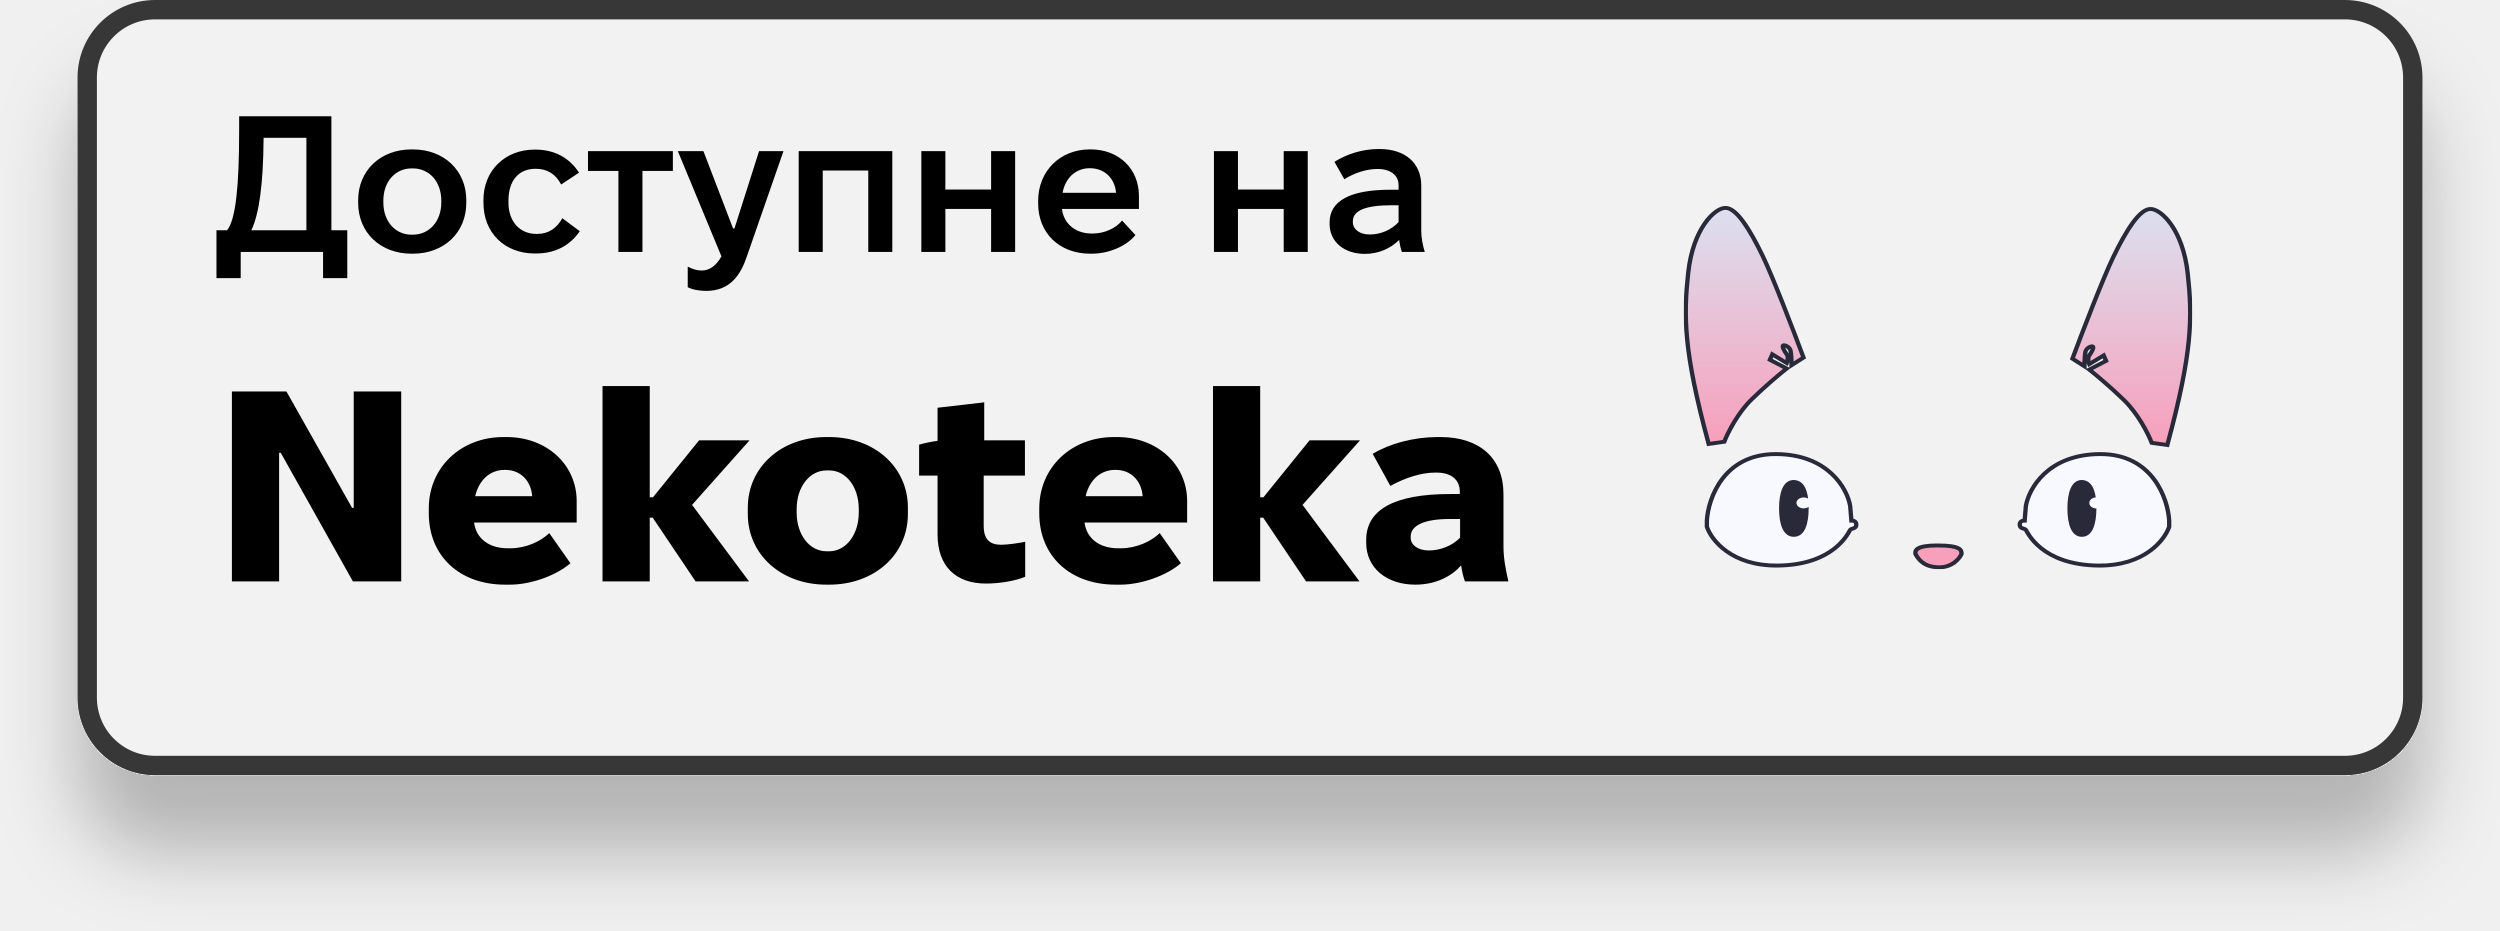
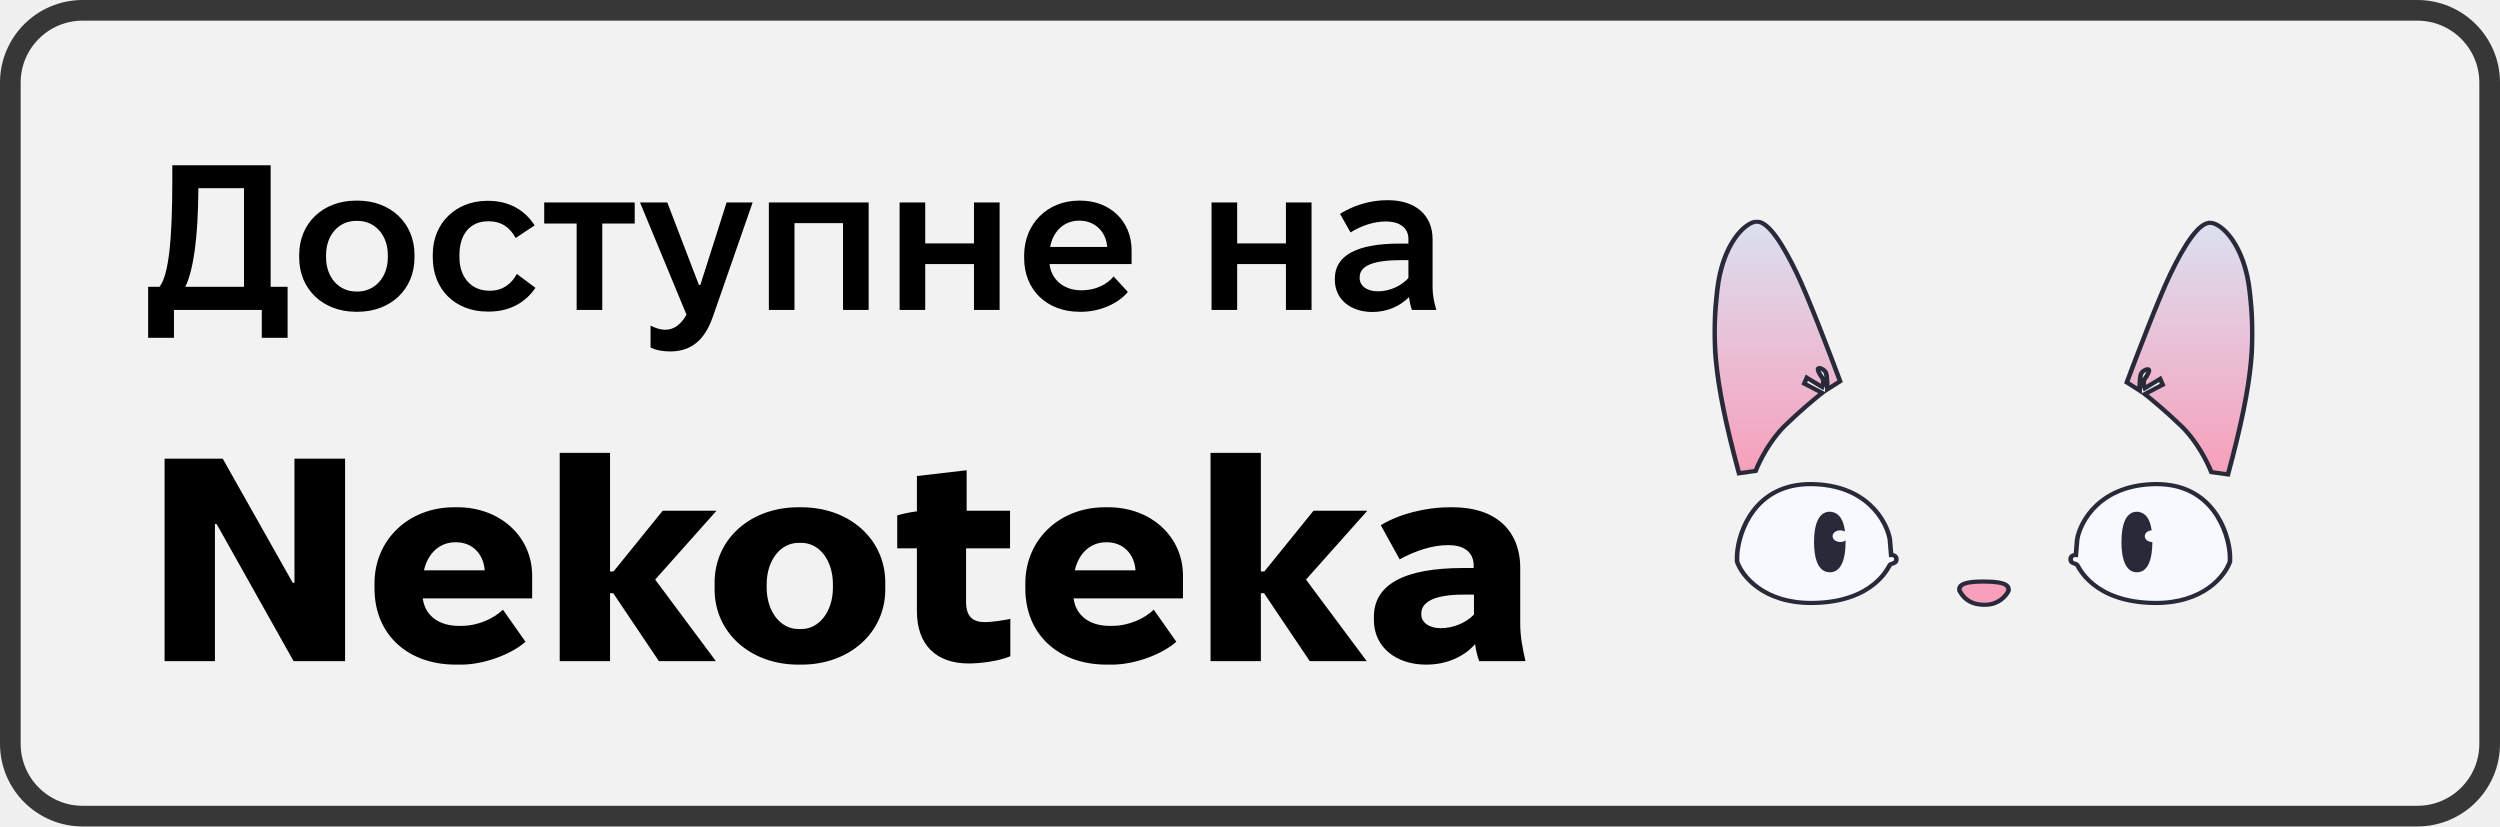
- <svg xmlns="http://www.w3.org/2000/svg" width="129" height="48" viewBox="0 0 129 48" fill="none">
-   <g filter="url(#filter0_d_1013_41)">
-     <rect x="4" width="121" height="40" rx="4" fill="#F2F2F2" />
-     <rect x="4.5" y="0.5" width="120" height="39" rx="3.5" stroke="#373737" />
-     <mask id="mask0_1013_41" style="mask-type:luminance" maskUnits="userSpaceOnUse" x="86" y="10" width="28" height="20">
-       <path d="M113.125 10.625H86.875V29.375H113.125V10.625Z" fill="white" />
-     </mask>
-     <g mask="url(#mask0_1013_41)">
-       <path d="M90.399 20.594C89.656 21.316 89.14 22.361 88.975 22.793L88.169 22.906C86.868 18.113 86.868 16.309 87.116 14.053C87.364 11.798 88.479 10.726 89.037 10.726C89.594 10.726 90.275 11.798 90.957 13.207C91.502 14.335 92.588 17.173 93.063 18.451L92.444 18.846C92.444 18.64 92.431 18.192 92.382 18.057C92.32 17.888 92.072 17.775 92.01 17.831C91.948 17.888 92.072 18.113 92.196 18.282C92.295 18.418 92.237 18.64 92.196 18.733L91.453 18.282L91.329 18.564L92.196 19.015C91.907 19.241 91.143 19.872 90.399 20.594Z" fill="url(#paint0_linear_1013_41)" />
-       <path fill-rule="evenodd" clip-rule="evenodd" d="M88.465 10.85C88.661 10.707 88.859 10.625 89.035 10.625C89.213 10.625 89.386 10.71 89.548 10.84C89.711 10.97 89.876 11.156 90.041 11.382C90.372 11.834 90.716 12.46 91.057 13.167C91.605 14.299 92.693 17.142 93.167 18.419L93.194 18.491L92.341 19.034L92.267 19.093C91.98 19.316 91.219 19.945 90.479 20.664C89.75 21.371 89.241 22.401 89.078 22.827L89.056 22.884L88.084 23.021L88.059 22.931C86.756 18.129 86.754 16.313 87.003 14.043C87.129 12.902 87.474 12.055 87.864 11.49C88.059 11.208 88.266 10.994 88.465 10.85ZM92.331 18.97V18.846C92.331 18.802 92.33 18.747 92.329 18.685C92.319 18.719 92.308 18.748 92.298 18.771L92.247 18.887L91.503 18.436L91.466 18.52L92.331 18.97ZM92.304 18.251C92.302 18.241 92.301 18.23 92.3 18.22C92.292 18.156 92.283 18.112 92.274 18.089C92.254 18.034 92.199 17.981 92.137 17.947C92.13 17.943 92.124 17.94 92.118 17.937C92.123 17.949 92.128 17.962 92.134 17.976C92.169 18.052 92.227 18.145 92.287 18.226C92.293 18.234 92.299 18.243 92.304 18.251ZM88.053 11.598C87.684 12.133 87.348 12.949 87.225 14.063C86.98 16.291 86.977 18.075 88.251 22.792L88.89 22.702C89.079 22.234 89.589 21.231 90.316 20.525C90.977 19.884 91.654 19.313 92.003 19.033L91.187 18.609L91.398 18.129L92.128 18.572C92.131 18.553 92.134 18.535 92.136 18.516C92.142 18.441 92.131 18.379 92.101 18.339C92.037 18.251 91.971 18.146 91.929 18.054C91.908 18.008 91.89 17.96 91.883 17.916C91.878 17.878 91.874 17.81 91.93 17.76C91.985 17.709 92.06 17.712 92.103 17.719C92.153 17.727 92.205 17.747 92.251 17.773C92.344 17.823 92.444 17.91 92.486 18.025C92.502 18.069 92.513 18.132 92.521 18.197C92.53 18.264 92.536 18.341 92.541 18.419C92.546 18.498 92.549 18.579 92.551 18.653L92.929 18.412C92.441 17.101 91.386 14.351 90.853 13.248C90.513 12.545 90.175 11.931 89.856 11.495C89.696 11.276 89.543 11.106 89.4 10.992C89.256 10.877 89.135 10.828 89.035 10.828C88.931 10.828 88.781 10.879 88.604 11.008C88.429 11.136 88.237 11.331 88.053 11.598Z" fill="#282A3A" />
-       <path d="M109.601 20.651C110.345 21.373 110.861 22.418 111.026 22.85L111.832 22.963C113.133 18.17 113.133 16.366 112.885 14.11C112.637 11.854 111.522 10.783 110.964 10.783C110.407 10.783 109.725 11.854 109.044 13.264C108.499 14.392 107.412 17.23 106.938 18.508L107.557 18.903C107.557 18.696 107.569 18.249 107.619 18.113C107.681 17.944 107.929 17.832 107.991 17.888C108.053 17.944 107.929 18.17 107.805 18.339C107.706 18.474 107.763 18.696 107.805 18.79L108.548 18.339L108.672 18.621L107.805 19.072C108.094 19.298 108.858 19.929 109.601 20.651Z" fill="url(#paint1_linear_1013_41)" />
-       <path fill-rule="evenodd" clip-rule="evenodd" d="M111.536 10.906C111.34 10.764 111.141 10.681 110.966 10.681C110.787 10.681 110.615 10.766 110.453 10.896C110.29 11.027 110.125 11.213 109.959 11.438C109.629 11.89 109.285 12.517 108.943 13.223C108.396 14.356 107.308 17.198 106.833 18.475L106.807 18.547L107.659 19.09L107.734 19.149C108.02 19.372 108.781 20.001 109.522 20.72C110.25 21.427 110.76 22.458 110.923 22.883L110.945 22.941L111.917 23.077L111.941 22.987C113.245 18.185 113.247 16.369 112.997 14.099C112.872 12.959 112.527 12.111 112.137 11.546C111.942 11.264 111.735 11.05 111.536 10.906ZM107.67 19.026V18.902C107.67 18.858 107.671 18.803 107.672 18.741C107.682 18.775 107.693 18.804 107.703 18.827L107.754 18.944L108.497 18.492L108.534 18.576L107.67 19.026ZM107.697 18.307C107.698 18.297 107.699 18.286 107.701 18.276C107.709 18.212 107.718 18.168 107.726 18.145C107.746 18.09 107.801 18.037 107.864 18.003C107.87 17.999 107.876 17.996 107.882 17.993C107.878 18.005 107.873 18.018 107.866 18.032C107.831 18.108 107.773 18.201 107.714 18.282C107.708 18.291 107.702 18.299 107.697 18.307ZM111.948 11.654C112.317 12.189 112.653 13.005 112.775 14.12C113.02 16.347 113.024 18.131 111.749 22.848L111.11 22.759C110.922 22.29 110.411 21.287 109.684 20.581C109.024 19.94 108.347 19.369 107.998 19.089L108.813 18.665L108.602 18.185L107.873 18.628C107.869 18.61 107.866 18.591 107.865 18.572C107.858 18.497 107.87 18.435 107.899 18.395C107.964 18.307 108.03 18.202 108.072 18.11C108.093 18.064 108.11 18.016 108.117 17.972C108.123 17.934 108.126 17.866 108.071 17.816C108.016 17.765 107.941 17.768 107.897 17.775C107.848 17.783 107.796 17.803 107.749 17.829C107.657 17.879 107.557 17.967 107.515 18.081C107.498 18.126 107.487 18.188 107.479 18.253C107.471 18.32 107.464 18.397 107.46 18.476C107.455 18.554 107.452 18.635 107.45 18.709L107.071 18.468C107.56 17.157 108.615 14.407 109.147 13.305C109.487 12.601 109.825 11.987 110.145 11.551C110.305 11.332 110.457 11.162 110.6 11.048C110.744 10.933 110.866 10.884 110.966 10.884C111.069 10.884 111.219 10.936 111.397 11.065C111.572 11.192 111.763 11.387 111.948 11.654Z" fill="#282A3A" />
-       <path d="M108.359 23.431C111.055 23.416 111.863 25.713 111.929 26.863V27.18C111.705 27.857 110.661 29.206 108.285 29.183C105.314 29.154 104.609 27.438 104.535 27.343C104.461 27.247 104.23 27.304 104.219 27.074C104.211 26.89 104.384 26.857 104.472 26.863L104.535 26.106C104.686 25.221 105.662 23.446 108.359 23.431Z" fill="#F8F9FF" />
-       <path fill-rule="evenodd" clip-rule="evenodd" d="M111.818 26.866V27.164C111.596 27.809 110.59 29.104 108.286 29.082C106.827 29.068 105.934 28.64 105.397 28.212C105.128 27.997 104.947 27.78 104.828 27.612C104.769 27.528 104.726 27.456 104.694 27.401C104.682 27.38 104.672 27.362 104.664 27.347C104.661 27.342 104.659 27.337 104.656 27.333L104.655 27.331C104.647 27.317 104.636 27.297 104.626 27.285C104.589 27.236 104.536 27.212 104.497 27.198C104.48 27.192 104.462 27.186 104.447 27.182L104.441 27.18C104.424 27.175 104.41 27.17 104.397 27.165C104.371 27.155 104.358 27.147 104.351 27.137C104.343 27.129 104.332 27.111 104.33 27.07C104.329 27.039 104.335 27.02 104.342 27.009C104.348 26.998 104.357 26.99 104.369 26.983C104.396 26.968 104.435 26.962 104.463 26.964L104.575 26.973L104.646 26.118C104.793 25.265 105.737 23.547 108.359 23.532C109.666 23.525 110.509 24.075 111.039 24.768C111.571 25.464 111.785 26.305 111.818 26.866ZM111.222 24.652C110.656 23.912 109.748 23.322 108.358 23.329C105.591 23.345 104.582 25.171 104.425 26.09L104.424 26.094L104.368 26.769C104.329 26.776 104.288 26.79 104.25 26.811C104.162 26.862 104.102 26.951 104.108 27.078C104.111 27.152 104.133 27.213 104.175 27.262C104.215 27.31 104.267 27.336 104.31 27.352C104.331 27.36 104.352 27.367 104.37 27.372L104.375 27.374C104.391 27.379 104.403 27.383 104.415 27.387C104.436 27.395 104.444 27.401 104.444 27.401L104.445 27.402C104.446 27.405 104.45 27.412 104.457 27.425C104.46 27.429 104.462 27.433 104.464 27.438C104.473 27.453 104.484 27.473 104.497 27.495C104.53 27.553 104.577 27.631 104.641 27.721C104.768 27.903 104.962 28.135 105.25 28.364C105.828 28.826 106.773 29.27 108.284 29.285C110.716 29.308 111.799 27.924 112.036 27.209L112.041 27.195V26.858C112.007 26.269 111.784 25.387 111.222 24.652Z" fill="#282A3A" />
-       <path d="M91.647 23.431C88.95 23.416 88.143 25.713 88.076 26.863V27.18C88.301 27.857 89.344 29.206 91.721 29.183C94.691 29.154 95.397 27.438 95.471 27.343C95.544 27.247 95.776 27.304 95.787 27.074C95.795 26.89 95.621 26.857 95.534 26.863L95.471 26.106C95.32 25.221 94.344 23.446 91.647 23.431Z" fill="#F8F9FF" />
-       <path fill-rule="evenodd" clip-rule="evenodd" d="M88.186 26.866V27.164C88.408 27.809 89.414 29.104 91.718 29.082C93.177 29.068 94.07 28.64 94.607 28.212C94.876 27.997 95.057 27.78 95.175 27.612C95.235 27.528 95.278 27.456 95.309 27.401C95.321 27.38 95.331 27.362 95.34 27.347C95.343 27.342 95.345 27.337 95.348 27.333L95.349 27.331C95.357 27.317 95.368 27.297 95.377 27.285C95.415 27.236 95.468 27.212 95.507 27.198C95.524 27.192 95.542 27.186 95.557 27.182L95.563 27.18C95.58 27.175 95.594 27.17 95.607 27.165C95.632 27.155 95.645 27.147 95.653 27.137C95.66 27.129 95.671 27.111 95.673 27.07C95.675 27.039 95.668 27.02 95.662 27.009C95.656 26.998 95.647 26.99 95.635 26.983C95.608 26.968 95.569 26.962 95.541 26.964L95.429 26.973L95.358 26.118C95.21 25.265 94.267 23.547 91.644 23.532C90.338 23.525 89.494 24.075 88.965 24.768C88.433 25.464 88.219 26.305 88.186 26.866ZM88.782 24.652C89.347 23.912 90.256 23.322 91.646 23.329C94.412 23.345 95.422 25.171 95.579 26.09L95.579 26.094L95.636 26.769C95.675 26.776 95.716 26.79 95.754 26.811C95.842 26.862 95.902 26.951 95.896 27.078C95.893 27.152 95.871 27.213 95.829 27.262C95.788 27.31 95.737 27.336 95.694 27.352C95.673 27.36 95.651 27.367 95.634 27.372L95.629 27.374C95.613 27.379 95.6 27.383 95.589 27.387C95.567 27.395 95.56 27.401 95.56 27.401L95.559 27.402C95.558 27.405 95.554 27.412 95.546 27.425C95.544 27.429 95.542 27.433 95.539 27.438C95.531 27.453 95.52 27.473 95.507 27.495C95.474 27.553 95.427 27.631 95.363 27.721C95.236 27.903 95.041 28.135 94.754 28.364C94.176 28.826 93.231 29.27 91.72 29.285C89.288 29.308 88.205 27.924 87.968 27.209L87.963 27.195V26.858C87.997 26.269 88.22 25.387 88.782 24.652Z" fill="#282A3A" />
-       <path fill-rule="evenodd" clip-rule="evenodd" d="M92.562 27.699C93.122 27.699 93.326 27.043 93.326 26.233C93.326 26.207 93.326 26.181 93.326 26.155C93.259 26.203 93.169 26.233 93.069 26.233C92.864 26.233 92.697 26.107 92.697 25.951C92.697 25.795 92.864 25.669 93.069 25.669C93.156 25.669 93.236 25.692 93.299 25.73C93.232 25.177 93.028 24.79 92.562 24.767C92.003 24.767 91.799 25.423 91.799 26.233C91.799 27.043 92.003 27.699 92.562 27.699Z" fill="#282A3A" />
-       <path fill-rule="evenodd" clip-rule="evenodd" d="M107.426 27.699C107.974 27.699 108.174 27.043 108.174 26.233C108.174 26.233 108.174 26.233 108.174 26.233C108.168 26.233 108.162 26.233 108.157 26.233C107.964 26.233 107.808 26.107 107.808 25.951C107.808 25.8 107.955 25.677 108.14 25.669C108.067 25.149 107.865 24.79 107.426 24.767C106.878 24.767 106.678 25.423 106.678 26.233C106.678 27.043 106.878 27.699 107.426 27.699Z" fill="#282A3A" />
-       <path d="M99.976 28.146C98.84 28.146 98.817 28.41 98.841 28.584C98.967 28.811 99.237 29.273 100.068 29.273C100.747 29.273 101.115 28.817 101.215 28.584C101.215 28.396 101.215 28.146 99.976 28.146Z" fill="#F79FBB" />
-       <path fill-rule="evenodd" clip-rule="evenodd" d="M98.947 28.555C99.009 28.665 99.099 28.813 99.26 28.936C99.426 29.064 99.675 29.172 100.066 29.172C100.667 29.172 101.002 28.779 101.101 28.565C101.101 28.526 101.099 28.497 101.089 28.47C101.078 28.444 101.057 28.413 101 28.381C100.874 28.311 100.593 28.247 99.974 28.247C99.408 28.247 99.149 28.314 99.034 28.384C98.981 28.416 98.962 28.447 98.953 28.472C98.945 28.497 98.944 28.523 98.947 28.555ZM98.91 28.215C99.085 28.11 99.404 28.044 99.974 28.044C100.594 28.044 100.932 28.106 101.116 28.208C101.214 28.262 101.27 28.329 101.299 28.403C101.325 28.469 101.325 28.535 101.324 28.58V28.584V28.603L101.317 28.621C101.207 28.878 100.807 29.375 100.066 29.375C99.625 29.375 99.324 29.252 99.116 29.091C98.91 28.933 98.803 28.745 98.739 28.63L98.73 28.614L98.728 28.596C98.722 28.549 98.716 28.483 98.74 28.413C98.765 28.339 98.818 28.271 98.91 28.215Z" fill="#282A3A" />
-     </g>
-     <path d="M11.17 14.35V11.88H11.72C12.16 11.33 12.34 9.64 12.34 6.73V6H17.1V11.88H17.92V14.35H16.67V13H12.42V14.35H11.17ZM15.81 11.88V7.11H13.6V7.22C13.58 9.53 13.37 11.04 12.97 11.88H15.81ZM21.231 13.09C19.631 13.09 18.481 12 18.481 10.47V10.33C18.481 8.8 19.631 7.71 21.231 7.71H21.311C22.911 7.71 24.061 8.8 24.061 10.33V10.47C24.061 12 22.911 13.09 21.311 13.09H21.231ZM21.241 12.11H21.301C22.151 12.11 22.771 11.42 22.771 10.45V10.35C22.771 9.38 22.161 8.69 21.301 8.69H21.241C20.391 8.69 19.781 9.38 19.781 10.35V10.45C19.781 11.42 20.391 12.11 21.241 12.11ZM27.596 13.08C26.026 13.08 24.946 12 24.946 10.47V10.31C24.946 8.8 26.066 7.72 27.576 7.72H27.636C28.646 7.72 29.416 8.18 29.876 8.91L28.956 9.52C28.676 8.99 28.246 8.71 27.656 8.71H27.626C26.766 8.71 26.236 9.32 26.236 10.35V10.45C26.236 11.44 26.826 12.07 27.676 12.07H27.726C28.326 12.07 28.746 11.75 29.016 11.26L29.916 11.93C29.436 12.64 28.676 13.08 27.666 13.08H27.596ZM31.91 13V8.82H30.34V7.8H34.72V8.82H33.15V13H31.91ZM36.447 15.01C36.167 15.01 35.777 14.97 35.487 14.82V13.76C35.727 13.88 35.957 13.96 36.207 13.96C36.627 13.96 36.967 13.69 37.227 13.23L34.977 7.8H36.297L37.827 11.79H37.897L39.167 7.8H40.427L38.517 13.29C38.227 14.13 37.707 15.01 36.447 15.01ZM41.213 13V7.8H46.043V13H44.803V8.8H42.453V13H41.213ZM47.541 13V7.8H48.781V9.78H51.141V7.8H52.381V13H51.141V10.78H48.781V13H47.541ZM56.249 13.09C54.669 13.09 53.569 12.03 53.569 10.5V10.36C53.569 8.83 54.699 7.71 56.229 7.71H56.289C57.729 7.71 58.769 8.71 58.769 10.11V10.78H54.799V10.79C54.889 11.54 55.489 12.05 56.329 12.05H56.379C57.019 12.05 57.599 11.76 57.899 11.38L58.589 12.13C58.099 12.72 57.199 13.09 56.339 13.09H56.249ZM54.829 9.95H57.589C57.529 9.21 56.999 8.68 56.239 8.68H56.229C55.509 8.68 54.969 9.18 54.829 9.95ZM62.639 13V7.8H63.879V9.78H66.239V7.8H67.479V13H66.239V10.78H63.879V13H62.639ZM70.427 13.1C69.347 13.1 68.607 12.47 68.607 11.55V11.48C68.607 10.37 69.657 9.79 71.747 9.79H72.167V9.56C72.167 9.06 71.777 8.72 71.087 8.72H71.057C70.517 8.72 69.887 8.92 69.367 9.25L68.857 8.35C69.497 7.95 70.297 7.69 71.127 7.69H71.187C72.507 7.69 73.337 8.41 73.337 9.58V11.93C73.337 12.29 73.417 12.66 73.517 13H72.337C72.277 12.84 72.227 12.61 72.197 12.38C71.757 12.82 71.137 13.1 70.427 13.1ZM70.677 12.1C71.257 12.1 71.807 11.85 72.167 11.46V10.59H71.817C70.447 10.59 69.807 10.87 69.807 11.42V11.46C69.807 11.83 70.157 12.1 70.677 12.1ZM11.966 30V20.2H14.78L18.168 26.206H18.252V20.2H20.702V30H18.21L14.486 23.364H14.402V30H11.966ZM26.06 30.168C23.736 30.168 22.126 28.712 22.126 26.486V26.234C22.126 24.12 23.778 22.552 25.976 22.552H26.144C28.216 22.552 29.756 23.98 29.756 25.856V26.962H24.464V26.976C24.576 27.802 25.248 28.292 26.2 28.292H26.326C27.138 28.292 27.894 27.942 28.342 27.508L29.434 29.062C28.734 29.678 27.418 30.168 26.312 30.168H26.06ZM24.52 25.604H27.46C27.404 24.82 26.872 24.246 26.074 24.246H26.032C25.304 24.246 24.716 24.75 24.52 25.604ZM31.09 30V19.92H33.526V25.66H33.694L36.074 22.72H38.678L35.71 26.052L38.65 30H35.892L33.68 26.71H33.526V30H31.09ZM42.633 30.168C40.309 30.168 38.587 28.614 38.587 26.528V26.192C38.587 24.106 40.309 22.552 42.633 22.552H42.787C45.125 22.552 46.847 24.106 46.847 26.192V26.528C46.847 28.614 45.125 30.168 42.787 30.168H42.633ZM42.647 28.446H42.787C43.641 28.446 44.313 27.606 44.313 26.444V26.276C44.313 25.114 43.655 24.274 42.787 24.274H42.647C41.779 24.274 41.107 25.114 41.107 26.276V26.444C41.107 27.606 41.779 28.446 42.647 28.446ZM50.884 30.112C49.316 30.112 48.378 29.216 48.378 27.578V24.54H47.426V22.944C47.664 22.874 48.042 22.79 48.378 22.748V21.04L50.786 20.76V22.72H52.886V24.54H50.758V27.13C50.758 27.844 51.08 28.11 51.668 28.11C52.032 28.11 52.62 28.012 52.9 27.956V29.762C52.34 30 51.472 30.112 50.884 30.112ZM57.56 30.168C55.236 30.168 53.626 28.712 53.626 26.486V26.234C53.626 24.12 55.278 22.552 57.476 22.552H57.644C59.716 22.552 61.256 23.98 61.256 25.856V26.962H55.964V26.976C56.076 27.802 56.748 28.292 57.7 28.292H57.826C58.638 28.292 59.394 27.942 59.842 27.508L60.934 29.062C60.234 29.678 58.918 30.168 57.812 30.168H57.56ZM56.02 25.604H58.96C58.904 24.82 58.372 24.246 57.574 24.246H57.532C56.804 24.246 56.216 24.75 56.02 25.604ZM62.59 30V19.92H65.026V25.66H65.194L67.574 22.72H70.178L67.21 26.052L70.15 30H67.392L65.18 26.71H65.026V30H62.59ZM73.029 30.168C71.546 30.168 70.496 29.3 70.496 28.012V27.858C70.496 26.304 71.938 25.492 74.822 25.492H75.326V25.366C75.326 24.806 74.948 24.386 74.121 24.386H74.052C73.352 24.386 72.54 24.638 71.742 25.072L70.832 23.42C71.7 22.888 72.96 22.552 74.177 22.552H74.332C76.334 22.552 77.579 23.63 77.579 25.492V28.18C77.579 28.824 77.692 29.37 77.832 30H75.591C75.507 29.762 75.438 29.496 75.395 29.174C74.919 29.72 74.108 30.168 73.029 30.168ZM73.73 28.404C74.29 28.404 74.919 28.18 75.34 27.746V26.78H74.808C73.478 26.78 72.791 27.116 72.791 27.69V27.746C72.791 28.124 73.169 28.404 73.73 28.404Z" fill="black" />
+ <svg xmlns="http://www.w3.org/2000/svg" width="121" height="40" viewBox="0 0 121 40" fill="none">
+   <rect x="0.5" y="0.5" width="120" height="39" rx="3.5" fill="#F2F2F2" />
+   <rect x="0.5" y="0.5" width="120" height="39" rx="3.5" stroke="#373737" />
+   <path d="M7.17 16.35V13.88H7.72C8.16 13.33 8.34 11.64 8.34 8.73V8H13.1V13.88H13.92V16.35H12.67V15H8.42V16.35H7.17ZM11.81 13.88V9.11H9.6V9.22C9.58 11.53 9.37 13.04 8.97 13.88H11.81ZM17.231 15.09C15.631 15.09 14.481 14 14.481 12.47V12.33C14.481 10.8 15.631 9.71 17.231 9.71H17.311C18.911 9.71 20.061 10.8 20.061 12.33V12.47C20.061 14 18.911 15.09 17.311 15.09H17.231ZM17.241 14.11H17.301C18.151 14.11 18.771 13.42 18.771 12.45V12.35C18.771 11.38 18.161 10.69 17.301 10.69H17.241C16.391 10.69 15.781 11.38 15.781 12.35V12.45C15.781 13.42 16.391 14.11 17.241 14.11ZM23.596 15.08C22.026 15.08 20.946 14 20.946 12.47V12.31C20.946 10.8 22.066 9.72 23.576 9.72H23.636C24.646 9.72 25.416 10.18 25.876 10.91L24.956 11.52C24.676 10.99 24.246 10.71 23.656 10.71H23.626C22.766 10.71 22.236 11.32 22.236 12.35V12.45C22.236 13.44 22.826 14.07 23.676 14.07H23.726C24.326 14.07 24.746 13.75 25.016 13.26L25.916 13.93C25.436 14.64 24.676 15.08 23.666 15.08H23.596ZM27.91 15V10.82H26.34V9.8H30.72V10.82H29.15V15H27.91ZM32.447 17.01C32.167 17.01 31.777 16.97 31.487 16.82V15.76C31.727 15.88 31.957 15.96 32.207 15.96C32.627 15.96 32.967 15.69 33.227 15.23L30.977 9.8H32.297L33.827 13.79H33.897L35.167 9.8H36.427L34.517 15.29C34.227 16.13 33.707 17.01 32.447 17.01ZM37.213 15V9.8H42.043V15H40.803V10.8H38.453V15H37.213ZM43.541 15V9.8H44.781V11.78H47.141V9.8H48.381V15H47.141V12.78H44.781V15H43.541ZM52.249 15.09C50.669 15.09 49.569 14.03 49.569 12.5V12.36C49.569 10.83 50.699 9.71 52.229 9.71H52.289C53.729 9.71 54.769 10.71 54.769 12.11V12.78H50.799V12.79C50.889 13.54 51.489 14.05 52.329 14.05H52.379C53.019 14.05 53.599 13.76 53.899 13.38L54.589 14.13C54.099 14.72 53.199 15.09 52.339 15.09H52.249ZM50.829 11.95H53.589C53.529 11.21 52.999 10.68 52.239 10.68H52.229C51.509 10.68 50.969 11.18 50.829 11.95ZM58.639 15V9.8H59.879V11.78H62.239V9.8H63.479V15H62.239V12.78H59.879V15H58.639ZM66.427 15.1C65.347 15.1 64.607 14.47 64.607 13.55V13.48C64.607 12.37 65.657 11.79 67.747 11.79H68.167V11.56C68.167 11.06 67.777 10.72 67.087 10.72H67.057C66.517 10.72 65.887 10.92 65.367 11.25L64.857 10.35C65.497 9.95 66.297 9.69 67.127 9.69H67.187C68.507 9.69 69.337 10.41 69.337 11.58V13.93C69.337 14.29 69.417 14.66 69.517 15H68.337C68.277 14.84 68.227 14.61 68.197 14.38C67.757 14.82 67.137 15.1 66.427 15.1ZM66.677 14.1C67.257 14.1 67.807 13.85 68.167 13.46V12.59H67.817C66.447 12.59 65.807 12.87 65.807 13.42V13.46C65.807 13.83 66.157 14.1 66.677 14.1ZM7.966 32V22.2H10.78L14.168 28.206H14.252V22.2H16.702V32H14.21L10.486 25.364H10.402V32H7.966ZM22.06 32.168C19.736 32.168 18.126 30.712 18.126 28.486V28.234C18.126 26.12 19.778 24.552 21.976 24.552H22.144C24.216 24.552 25.756 25.98 25.756 27.856V28.962H20.464V28.976C20.576 29.802 21.248 30.292 22.2 30.292H22.326C23.138 30.292 23.894 29.942 24.342 29.508L25.434 31.062C24.734 31.678 23.418 32.168 22.312 32.168H22.06ZM20.52 27.604H23.46C23.404 26.82 22.872 26.246 22.074 26.246H22.032C21.304 26.246 20.716 26.75 20.52 27.604ZM27.09 32V21.92H29.526V27.66H29.694L32.074 24.72H34.678L31.71 28.052L34.65 32H31.892L29.68 28.71H29.526V32H27.09ZM38.633 32.168C36.309 32.168 34.587 30.614 34.587 28.528V28.192C34.587 26.106 36.309 24.552 38.633 24.552H38.787C41.125 24.552 42.847 26.106 42.847 28.192V28.528C42.847 30.614 41.125 32.168 38.787 32.168H38.633ZM38.647 30.446H38.787C39.641 30.446 40.313 29.606 40.313 28.444V28.276C40.313 27.114 39.655 26.274 38.787 26.274H38.647C37.779 26.274 37.107 27.114 37.107 28.276V28.444C37.107 29.606 37.779 30.446 38.647 30.446ZM46.884 32.112C45.316 32.112 44.378 31.216 44.378 29.578V26.54H43.426V24.944C43.664 24.874 44.042 24.79 44.378 24.748V23.04L46.786 22.76V24.72H48.886V26.54H46.758V29.13C46.758 29.844 47.08 30.11 47.668 30.11C48.032 30.11 48.62 30.012 48.9 29.956V31.762C48.34 32 47.472 32.112 46.884 32.112ZM53.56 32.168C51.236 32.168 49.626 30.712 49.626 28.486V28.234C49.626 26.12 51.278 24.552 53.476 24.552H53.644C55.716 24.552 57.256 25.98 57.256 27.856V28.962H51.964V28.976C52.076 29.802 52.748 30.292 53.7 30.292H53.826C54.638 30.292 55.394 29.942 55.842 29.508L56.934 31.062C56.234 31.678 54.918 32.168 53.812 32.168H53.56ZM52.02 27.604H54.96C54.904 26.82 54.372 26.246 53.574 26.246H53.532C52.804 26.246 52.216 26.75 52.02 27.604ZM58.59 32V21.92H61.026V27.66H61.194L63.574 24.72H66.178L63.21 28.052L66.15 32H63.392L61.18 28.71H61.026V32H58.59ZM69.029 32.168C67.546 32.168 66.496 31.3 66.496 30.012V29.858C66.496 28.304 67.938 27.492 70.822 27.492H71.326V27.366C71.326 26.806 70.948 26.386 70.121 26.386H70.052C69.352 26.386 68.54 26.638 67.742 27.072L66.832 25.42C67.7 24.888 68.96 24.552 70.177 24.552H70.332C72.334 24.552 73.579 25.63 73.579 27.492V30.18C73.579 30.824 73.692 31.37 73.832 32H71.591C71.507 31.762 71.438 31.496 71.395 31.174C70.919 31.72 70.108 32.168 69.029 32.168ZM69.73 30.404C70.29 30.404 70.919 30.18 71.34 29.746V28.78H70.808C69.478 28.78 68.791 29.116 68.791 29.69V29.746C68.791 30.124 69.169 30.404 69.73 30.404Z" fill="black" />
+   <mask id="mask0_1013_41" style="mask-type:luminance" maskUnits="userSpaceOnUse" x="82" y="10" width="28" height="20">
+     <path d="M109.125 10.625H82.875V29.375H109.125V10.625Z" fill="white" />
+   </mask>
+   <g mask="url(#mask0_1013_41)">
+     <path d="M86.399 20.594C85.656 21.316 85.14 22.361 84.975 22.793L84.169 22.906C82.868 18.113 82.868 16.309 83.116 14.053C83.364 11.798 84.479 10.726 85.037 10.726C85.594 10.726 86.275 11.798 86.957 13.207C87.502 14.335 88.588 17.173 89.063 18.451L88.444 18.846C88.444 18.64 88.431 18.192 88.382 18.057C88.32 17.888 88.072 17.775 88.01 17.831C87.948 17.888 88.072 18.113 88.196 18.282C88.295 18.418 88.237 18.64 88.196 18.733L87.453 18.282L87.329 18.564L88.196 19.015C87.907 19.241 87.143 19.872 86.399 20.594Z" fill="url(#paint0_linear_1013_41)" />
+     <path fill-rule="evenodd" clip-rule="evenodd" d="M84.465 10.85C84.661 10.707 84.859 10.625 85.035 10.625C85.213 10.625 85.386 10.71 85.548 10.84C85.711 10.97 85.876 11.156 86.041 11.382C86.372 11.834 86.716 12.46 87.057 13.167C87.605 14.299 88.693 17.142 89.167 18.419L89.194 18.491L88.341 19.034L88.267 19.093C87.98 19.316 87.219 19.945 86.479 20.664C85.75 21.371 85.241 22.401 85.078 22.827L85.056 22.884L84.084 23.021L84.059 22.931C82.756 18.129 82.754 16.313 83.003 14.043C83.129 12.902 83.474 12.055 83.864 11.49C84.059 11.208 84.266 10.994 84.465 10.85ZM88.331 18.97V18.846C88.331 18.802 88.33 18.747 88.329 18.685C88.319 18.719 88.308 18.748 88.298 18.771L88.247 18.887L87.503 18.436L87.466 18.52L88.331 18.97ZM88.304 18.251C88.302 18.241 88.301 18.23 88.3 18.22C88.292 18.156 88.283 18.112 88.274 18.089C88.254 18.034 88.199 17.981 88.137 17.947C88.13 17.943 88.124 17.94 88.118 17.937C88.123 17.949 88.128 17.962 88.134 17.976C88.169 18.052 88.227 18.145 88.287 18.226C88.293 18.234 88.299 18.243 88.304 18.251ZM84.053 11.598C83.684 12.133 83.348 12.949 83.225 14.063C82.98 16.291 82.977 18.075 84.251 22.792L84.89 22.702C85.079 22.234 85.589 21.231 86.316 20.525C86.977 19.884 87.654 19.313 88.003 19.033L87.187 18.609L87.398 18.129L88.128 18.572C88.131 18.553 88.134 18.535 88.136 18.516C88.142 18.441 88.131 18.379 88.101 18.339C88.037 18.251 87.971 18.146 87.929 18.054C87.908 18.008 87.89 17.96 87.883 17.916C87.878 17.878 87.874 17.81 87.93 17.76C87.985 17.709 88.06 17.712 88.103 17.719C88.153 17.727 88.205 17.747 88.251 17.773C88.344 17.823 88.444 17.91 88.486 18.025C88.502 18.069 88.513 18.132 88.521 18.197C88.53 18.264 88.536 18.341 88.541 18.419C88.546 18.498 88.549 18.579 88.551 18.653L88.929 18.412C88.441 17.101 87.386 14.351 86.853 13.248C86.513 12.545 86.175 11.931 85.856 11.495C85.696 11.276 85.543 11.106 85.4 10.992C85.256 10.877 85.135 10.828 85.035 10.828C84.931 10.828 84.781 10.879 84.604 11.008C84.429 11.136 84.237 11.331 84.053 11.598Z" fill="#282A3A" />
+     <path d="M105.601 20.651C106.345 21.373 106.861 22.418 107.026 22.85L107.832 22.963C109.133 18.17 109.133 16.366 108.885 14.11C108.637 11.854 107.522 10.783 106.964 10.783C106.407 10.783 105.725 11.854 105.044 13.264C104.499 14.392 103.412 17.23 102.938 18.508L103.557 18.903C103.557 18.696 103.569 18.249 103.619 18.113C103.681 17.944 103.929 17.832 103.991 17.888C104.053 17.944 103.929 18.17 103.805 18.339C103.706 18.474 103.763 18.696 103.805 18.79L104.548 18.339L104.672 18.621L103.805 19.072C104.094 19.298 104.858 19.929 105.601 20.651Z" fill="url(#paint1_linear_1013_41)" />
+     <path fill-rule="evenodd" clip-rule="evenodd" d="M107.536 10.906C107.34 10.764 107.141 10.681 106.966 10.681C106.787 10.681 106.615 10.766 106.453 10.896C106.29 11.027 106.125 11.213 105.959 11.438C105.629 11.89 105.285 12.517 104.943 13.223C104.396 14.356 103.308 17.198 102.833 18.475L102.807 18.547L103.659 19.09L103.734 19.149C104.02 19.372 104.781 20.001 105.522 20.72C106.25 21.427 106.76 22.458 106.923 22.883L106.945 22.941L107.917 23.077L107.941 22.987C109.245 18.185 109.247 16.369 108.997 14.099C108.872 12.959 108.527 12.111 108.137 11.546C107.942 11.264 107.735 11.05 107.536 10.906ZM103.67 19.026V18.902C103.67 18.858 103.671 18.803 103.672 18.741C103.682 18.775 103.693 18.804 103.703 18.827L103.754 18.944L104.497 18.492L104.534 18.576L103.67 19.026ZM103.697 18.307C103.698 18.297 103.699 18.286 103.701 18.276C103.709 18.212 103.718 18.168 103.726 18.145C103.746 18.09 103.801 18.037 103.864 18.003C103.87 17.999 103.876 17.996 103.882 17.993C103.878 18.005 103.873 18.018 103.866 18.032C103.831 18.108 103.773 18.201 103.714 18.282C103.708 18.291 103.702 18.299 103.697 18.307ZM107.948 11.654C108.317 12.189 108.653 13.005 108.775 14.12C109.02 16.347 109.024 18.131 107.749 22.848L107.11 22.759C106.922 22.29 106.411 21.287 105.684 20.581C105.024 19.94 104.347 19.369 103.998 19.089L104.813 18.665L104.602 18.185L103.873 18.628C103.869 18.61 103.866 18.591 103.865 18.572C103.858 18.497 103.87 18.435 103.899 18.395C103.964 18.307 104.03 18.202 104.072 18.11C104.093 18.064 104.11 18.016 104.117 17.972C104.123 17.934 104.126 17.866 104.071 17.816C104.016 17.765 103.941 17.768 103.897 17.775C103.848 17.783 103.796 17.803 103.749 17.829C103.657 17.879 103.557 17.967 103.515 18.081C103.498 18.126 103.487 18.188 103.479 18.253C103.471 18.32 103.464 18.397 103.46 18.476C103.455 18.554 103.452 18.635 103.45 18.709L103.071 18.468C103.56 17.157 104.615 14.407 105.147 13.305C105.487 12.601 105.825 11.987 106.145 11.551C106.305 11.332 106.457 11.162 106.6 11.048C106.744 10.933 106.866 10.884 106.966 10.884C107.069 10.884 107.219 10.936 107.397 11.065C107.572 11.192 107.763 11.387 107.948 11.654Z" fill="#282A3A" />
+     <path d="M104.359 23.431C107.055 23.416 107.863 25.713 107.929 26.863V27.18C107.705 27.857 106.661 29.206 104.285 29.183C101.314 29.154 100.609 27.438 100.535 27.343C100.461 27.247 100.23 27.304 100.219 27.074C100.211 26.89 100.384 26.857 100.472 26.863L100.535 26.106C100.686 25.221 101.662 23.446 104.359 23.431Z" fill="#F8F9FF" />
+     <path fill-rule="evenodd" clip-rule="evenodd" d="M107.818 26.866V27.164C107.596 27.809 106.59 29.104 104.286 29.082C102.827 29.068 101.934 28.64 101.397 28.212C101.128 27.997 100.947 27.78 100.828 27.612C100.769 27.528 100.726 27.456 100.694 27.401C100.682 27.38 100.672 27.362 100.664 27.347C100.661 27.342 100.659 27.337 100.656 27.333L100.655 27.331C100.647 27.317 100.636 27.297 100.626 27.285C100.589 27.236 100.536 27.212 100.497 27.198C100.48 27.192 100.462 27.186 100.447 27.182L100.441 27.18C100.424 27.175 100.41 27.17 100.397 27.165C100.371 27.155 100.358 27.147 100.351 27.137C100.343 27.129 100.332 27.111 100.33 27.07C100.329 27.039 100.335 27.02 100.342 27.009C100.348 26.998 100.357 26.99 100.369 26.983C100.396 26.968 100.435 26.962 100.463 26.964L100.575 26.973L100.646 26.118C100.793 25.265 101.737 23.547 104.359 23.532C105.666 23.525 106.509 24.075 107.039 24.768C107.571 25.464 107.785 26.305 107.818 26.866ZM107.222 24.652C106.656 23.912 105.748 23.322 104.358 23.329C101.591 23.345 100.582 25.171 100.425 26.09L100.424 26.094L100.368 26.769C100.329 26.776 100.288 26.79 100.25 26.811C100.162 26.862 100.102 26.951 100.108 27.078C100.111 27.152 100.133 27.213 100.175 27.262C100.215 27.31 100.267 27.336 100.31 27.352C100.331 27.36 100.352 27.367 100.37 27.372L100.375 27.374C100.391 27.379 100.403 27.383 100.415 27.387C100.436 27.395 100.444 27.401 100.444 27.401L100.445 27.402C100.446 27.405 100.45 27.412 100.457 27.425C100.46 27.429 100.462 27.433 100.464 27.438C100.473 27.453 100.484 27.473 100.497 27.495C100.53 27.553 100.577 27.631 100.641 27.721C100.768 27.903 100.962 28.135 101.25 28.364C101.828 28.826 102.773 29.27 104.284 29.285C106.716 29.308 107.799 27.924 108.036 27.209L108.041 27.195V26.858C108.007 26.269 107.784 25.387 107.222 24.652Z" fill="#282A3A" />
+     <path d="M87.647 23.431C84.95 23.416 84.143 25.713 84.076 26.863V27.18C84.301 27.857 85.344 29.206 87.721 29.183C90.691 29.154 91.397 27.438 91.471 27.343C91.544 27.247 91.776 27.304 91.787 27.074C91.795 26.89 91.621 26.857 91.534 26.863L91.471 26.106C91.32 25.221 90.344 23.446 87.647 23.431Z" fill="#F8F9FF" />
+     <path fill-rule="evenodd" clip-rule="evenodd" d="M84.186 26.866V27.164C84.408 27.809 85.414 29.104 87.718 29.082C89.177 29.068 90.07 28.64 90.607 28.212C90.876 27.997 91.057 27.78 91.175 27.612C91.235 27.528 91.278 27.456 91.309 27.401C91.321 27.38 91.331 27.362 91.34 27.347C91.343 27.342 91.345 27.337 91.348 27.333L91.349 27.331C91.357 27.317 91.368 27.297 91.377 27.285C91.415 27.236 91.468 27.212 91.507 27.198C91.524 27.192 91.542 27.186 91.557 27.182L91.563 27.18C91.58 27.175 91.594 27.17 91.607 27.165C91.632 27.155 91.645 27.147 91.653 27.137C91.66 27.129 91.671 27.111 91.673 27.07C91.675 27.039 91.668 27.02 91.662 27.009C91.656 26.998 91.647 26.99 91.635 26.983C91.608 26.968 91.569 26.962 91.541 26.964L91.429 26.973L91.358 26.118C91.21 25.265 90.267 23.547 87.644 23.532C86.338 23.525 85.494 24.075 84.965 24.768C84.433 25.464 84.219 26.305 84.186 26.866ZM84.782 24.652C85.347 23.912 86.256 23.322 87.646 23.329C90.412 23.345 91.422 25.171 91.579 26.09L91.579 26.094L91.636 26.769C91.675 26.776 91.716 26.79 91.754 26.811C91.842 26.862 91.902 26.951 91.896 27.078C91.893 27.152 91.871 27.213 91.829 27.262C91.788 27.31 91.737 27.336 91.694 27.352C91.673 27.36 91.651 27.367 91.634 27.372L91.629 27.374C91.613 27.379 91.6 27.383 91.589 27.387C91.567 27.395 91.56 27.401 91.56 27.401L91.559 27.402C91.558 27.405 91.554 27.412 91.546 27.425C91.544 27.429 91.542 27.433 91.539 27.438C91.531 27.453 91.52 27.473 91.507 27.495C91.474 27.553 91.427 27.631 91.363 27.721C91.236 27.903 91.041 28.135 90.754 28.364C90.176 28.826 89.231 29.27 87.72 29.285C85.288 29.308 84.205 27.924 83.968 27.209L83.963 27.195V26.858C83.997 26.269 84.22 25.387 84.782 24.652Z" fill="#282A3A" />
+     <path fill-rule="evenodd" clip-rule="evenodd" d="M88.562 27.699C89.122 27.699 89.326 27.043 89.326 26.233C89.326 26.207 89.326 26.181 89.326 26.155C89.259 26.203 89.169 26.233 89.069 26.233C88.864 26.233 88.697 26.107 88.697 25.951C88.697 25.795 88.864 25.669 89.069 25.669C89.156 25.669 89.236 25.692 89.299 25.73C89.232 25.177 89.028 24.79 88.562 24.767C88.003 24.767 87.799 25.423 87.799 26.233C87.799 27.043 88.003 27.699 88.562 27.699Z" fill="#282A3A" />
+     <path fill-rule="evenodd" clip-rule="evenodd" d="M103.426 27.699C103.974 27.699 104.174 27.043 104.174 26.233C104.174 26.233 104.174 26.233 104.174 26.233C104.168 26.233 104.162 26.233 104.157 26.233C103.964 26.233 103.808 26.107 103.808 25.951C103.808 25.8 103.955 25.677 104.14 25.669C104.067 25.149 103.865 24.79 103.426 24.767C102.878 24.767 102.678 25.423 102.678 26.233C102.678 27.043 102.878 27.699 103.426 27.699Z" fill="#282A3A" />
+     <path d="M95.976 28.146C94.84 28.146 94.817 28.41 94.841 28.584C94.967 28.811 95.237 29.273 96.068 29.273C96.747 29.273 97.115 28.817 97.215 28.584C97.215 28.396 97.215 28.146 95.976 28.146Z" fill="#F79FBB" />
+     <path fill-rule="evenodd" clip-rule="evenodd" d="M94.947 28.555C95.009 28.665 95.099 28.813 95.26 28.936C95.426 29.064 95.675 29.172 96.066 29.172C96.667 29.172 97.002 28.779 97.102 28.565C97.101 28.526 97.099 28.497 97.089 28.47C97.078 28.444 97.057 28.413 97 28.381C96.874 28.311 96.593 28.247 95.974 28.247C95.408 28.247 95.149 28.314 95.034 28.384C94.981 28.416 94.962 28.447 94.953 28.472C94.945 28.497 94.944 28.523 94.947 28.555ZM94.91 28.215C95.085 28.11 95.404 28.044 95.974 28.044C96.594 28.044 96.932 28.106 97.116 28.208C97.214 28.262 97.27 28.329 97.299 28.403C97.325 28.469 97.325 28.535 97.325 28.58V28.584V28.603L97.317 28.621C97.207 28.878 96.807 29.375 96.066 29.375C95.625 29.375 95.324 29.252 95.116 29.091C94.91 28.933 94.803 28.745 94.739 28.63L94.73 28.614L94.728 28.596C94.722 28.549 94.716 28.483 94.74 28.413C94.765 28.339 94.818 28.271 94.91 28.215Z" fill="#282A3A" />
  </g>
  <defs>
-     <filter id="filter0_d_1013_41" x="0" y="0" width="129" height="48" filterUnits="userSpaceOnUse" color-interpolation-filters="sRGB">
-       <feFlood flood-opacity="0" result="BackgroundImageFix" />
-       <feColorMatrix in="SourceAlpha" type="matrix" values="0 0 0 0 0 0 0 0 0 0 0 0 0 0 0 0 0 0 127 0" result="hardAlpha" />
-       <feOffset dy="4" />
-       <feGaussianBlur stdDeviation="2" />
-       <feComposite in2="hardAlpha" operator="out" />
-       <feColorMatrix type="matrix" values="0 0 0 0 0 0 0 0 0 0 0 0 0 0 0 0 0 0 0.25 0" />
-       <feBlend mode="normal" in2="BackgroundImageFix" result="effect1_dropShadow_1013_41" />
-       <feBlend mode="normal" in="SourceGraphic" in2="effect1_dropShadow_1013_41" result="shape" />
-     </filter>
-     <linearGradient id="paint0_linear_1013_41" x1="90.026" y1="10.726" x2="90.026" y2="22.906" gradientUnits="userSpaceOnUse">
+     <linearGradient id="paint0_linear_1013_41" x1="86.026" y1="10.726" x2="86.026" y2="22.906" gradientUnits="userSpaceOnUse">
      <stop stop-color="#DBE0EF" />
      <stop offset="1" stop-color="#F79FBB" />
    </linearGradient>
-     <linearGradient id="paint1_linear_1013_41" x1="109.975" y1="10.783" x2="109.975" y2="22.963" gradientUnits="userSpaceOnUse">
+     <linearGradient id="paint1_linear_1013_41" x1="105.975" y1="10.783" x2="105.975" y2="22.963" gradientUnits="userSpaceOnUse">
      <stop stop-color="#DBE0EF" />
      <stop offset="1" stop-color="#F79FBB" />
    </linearGradient>
  </defs>
</svg>
